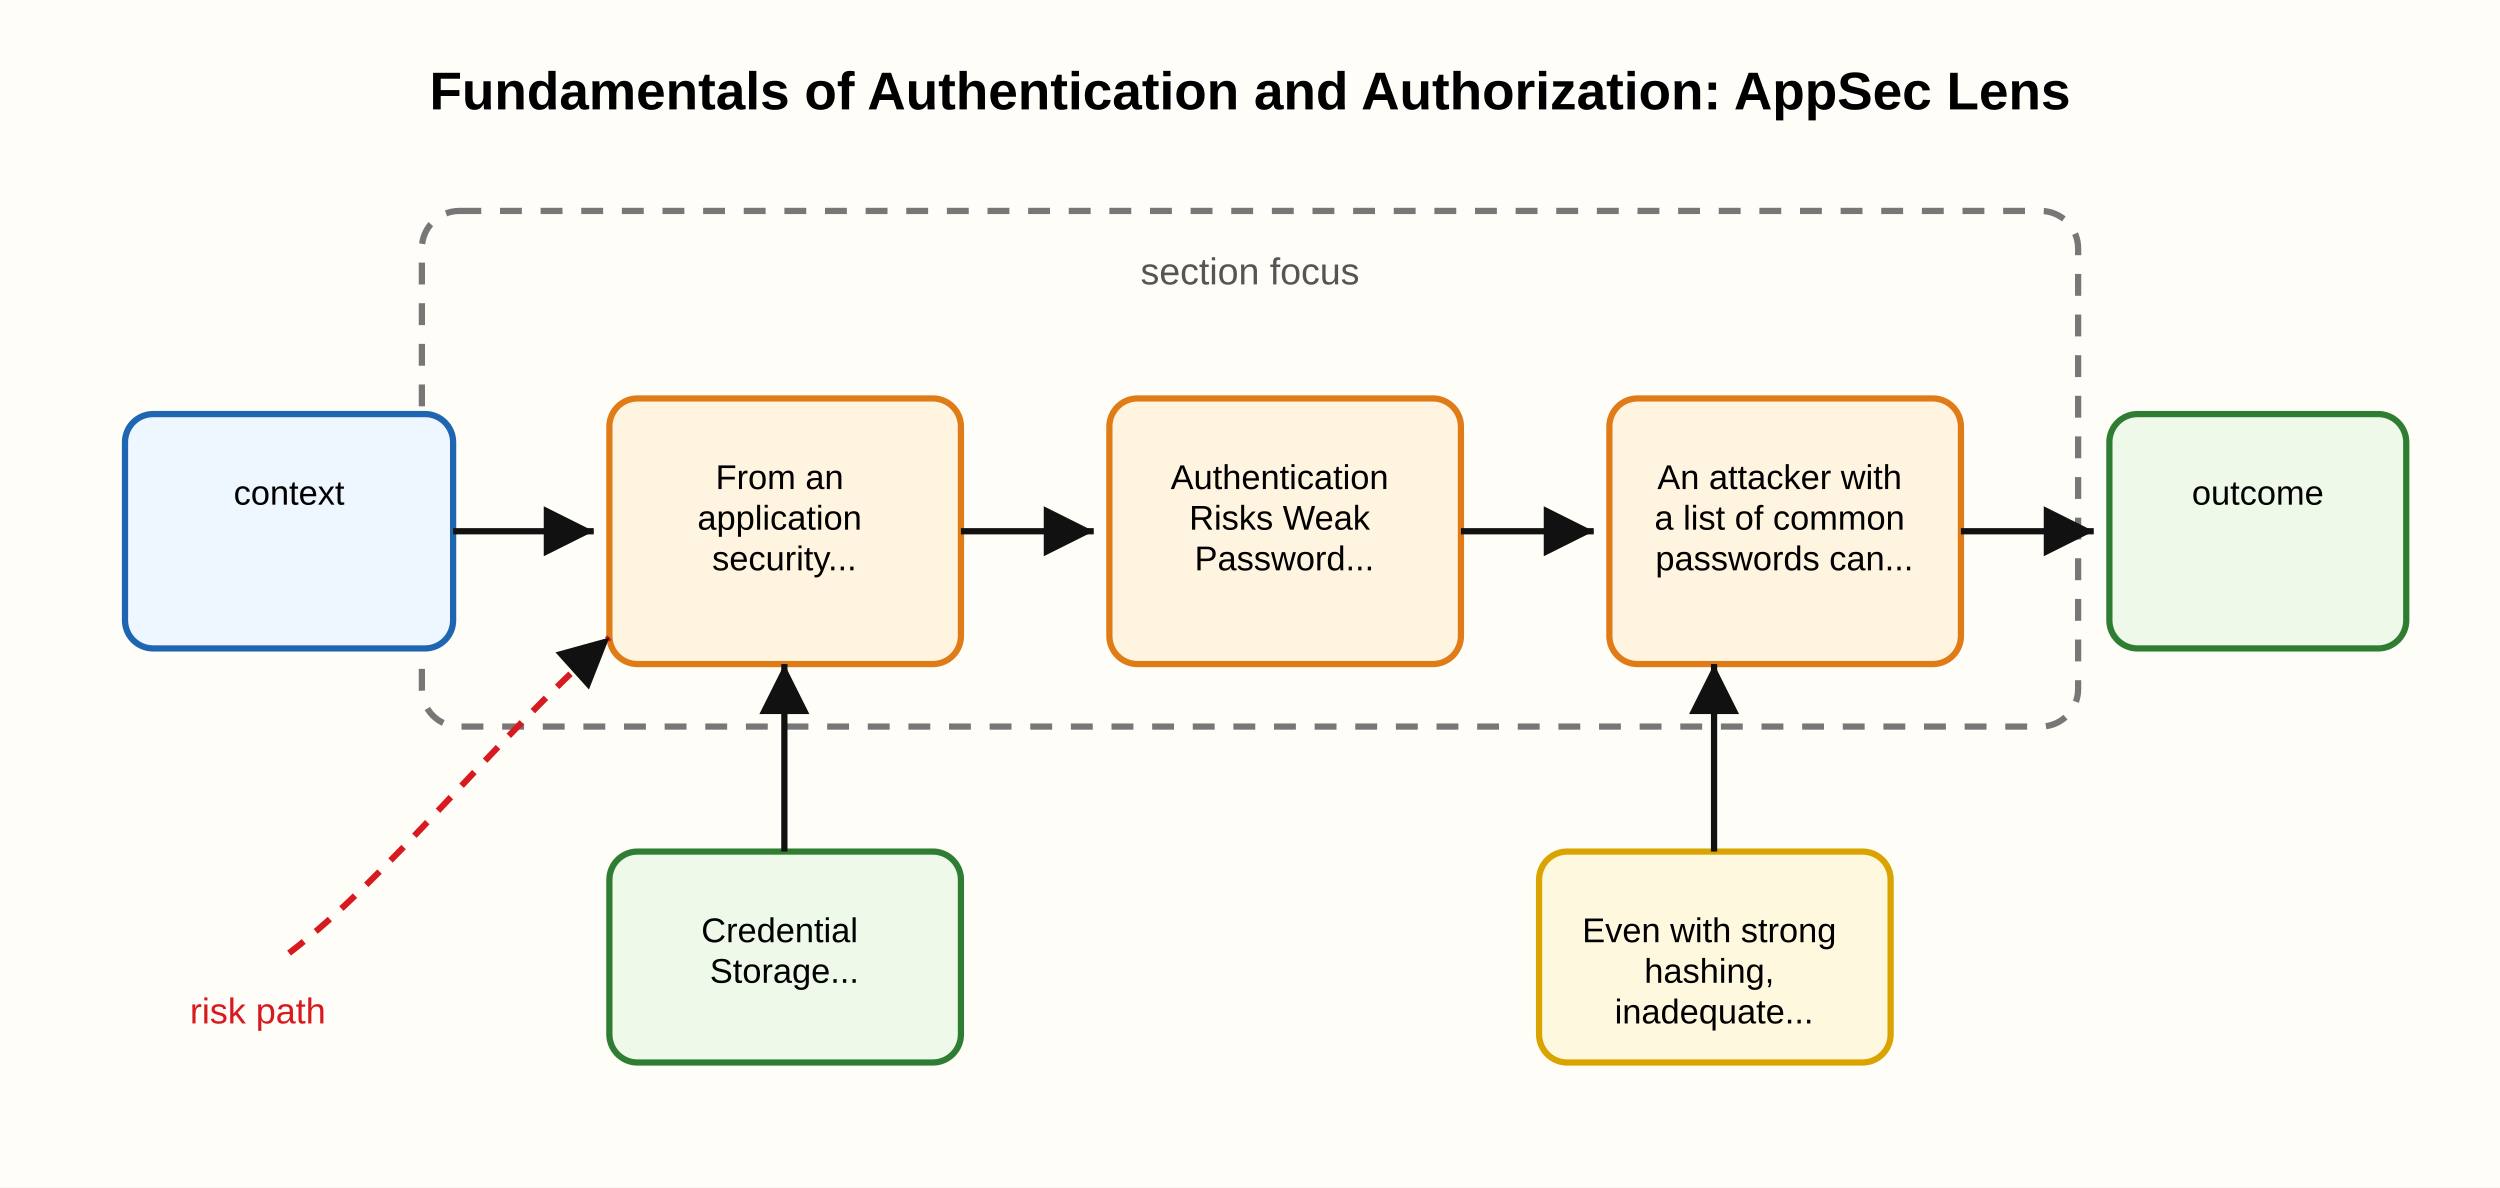
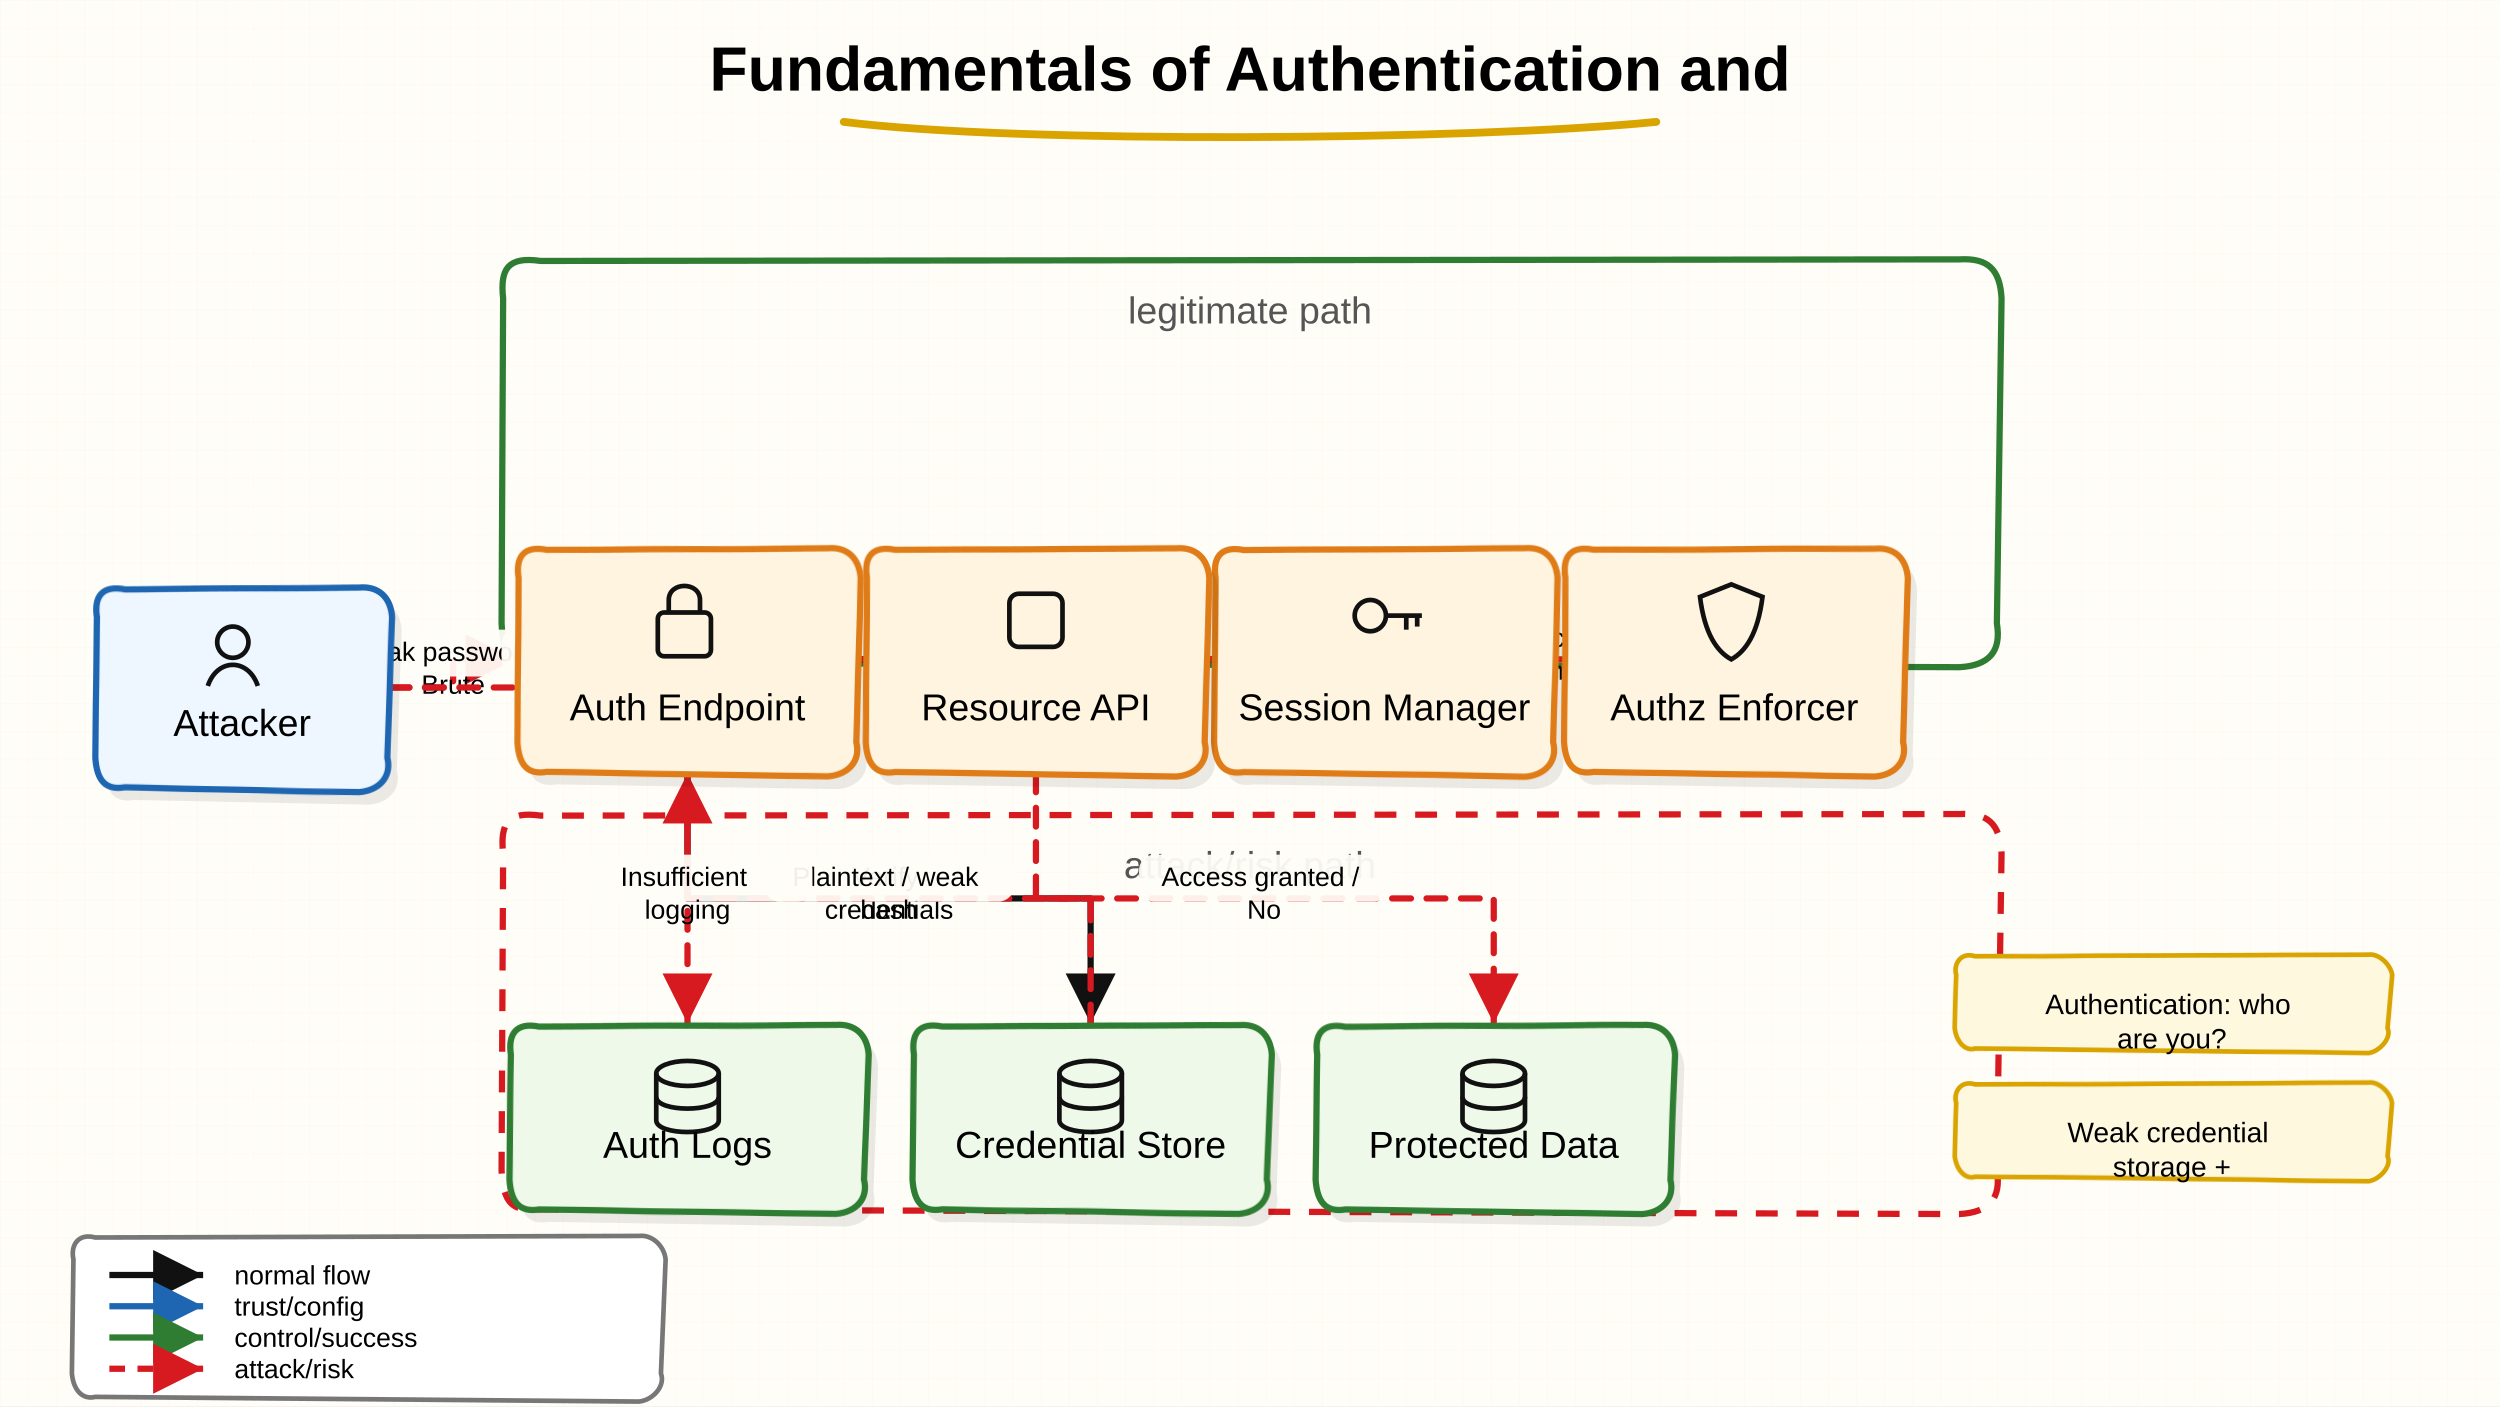
- <svg xmlns="http://www.w3.org/2000/svg" width="1600" height="760" viewBox="0 0 1600 760">
+ <svg xmlns="http://www.w3.org/2000/svg" width="1600" height="900" viewBox="0 0 1600 900">
  <defs>
-     <marker id="arrow" markerWidth="12" markerHeight="12" refX="10" refY="6" orient="auto" markerUnits="strokeWidth">
+     <pattern id="paper" width="18" height="18" patternUnits="userSpaceOnUse">
+       <path d="M 18 0 L 0 0 0 18" fill="none" stroke="#f2ead8" stroke-width="0.8" opacity="0.25" />
+     </pattern>
+     <filter id="roughen">
+       <feTurbulence type="fractalNoise" baseFrequency="0.018" numOctaves="1" result="noise" />
+       <feDisplacementMap in="SourceGraphic" in2="noise" scale="0.85" />
+     </filter>
+     <marker id="arrow-normal" markerWidth="12" markerHeight="12" refX="10" refY="6" orient="auto" markerUnits="strokeWidth">
      <path d="M2,2 L10,6 L2,10 z" fill="#111111" />
    </marker>
+     <marker id="arrow-trust" markerWidth="12" markerHeight="12" refX="10" refY="6" orient="auto" markerUnits="strokeWidth">
+       <path d="M2,2 L10,6 L2,10 z" fill="#1e66b1" />
+     </marker>
+     <marker id="arrow-control" markerWidth="12" markerHeight="12" refX="10" refY="6" orient="auto" markerUnits="strokeWidth">
+       <path d="M2,2 L10,6 L2,10 z" fill="#2e7d32" />
+     </marker>
+     <marker id="arrow-risk" markerWidth="12" markerHeight="12" refX="10" refY="6" orient="auto" markerUnits="strokeWidth">
+       <path d="M2,2 L10,6 L2,10 z" fill="#d71920" />
+     </marker>
  </defs>
-   <rect width="1600" height="760" fill="#fffdf7" />
-   <text x="800" y="70" text-anchor="middle" font-size="34" font-family="Comic Sans MS, Segoe Print, Arial" font-weight="700">Fundamentals of Authentication and Authorization: AppSec Lens</text>
-   <rect x="270" y="135" width="1060" height="330" rx="24" fill="none" stroke="#777777" stroke-width="4" stroke-dasharray="14 12" />
-   <text x="800" y="182" text-anchor="middle" font-size="24" fill="#555555" font-family="Comic Sans MS, Segoe Print, Arial">section focus</text>
-   <rect x="80" y="265" width="210" height="150" rx="18" fill="#eef6ff" stroke="#1e66b1" stroke-width="4" />
-   <text x="185" y="323" text-anchor="middle" font-size="22" font-family="Comic Sans MS, Segoe Print, Arial">
-     <tspan x="185" dy="0">context</tspan>
+   <rect width="1600" height="900" fill="#fffdf7" />
+   <rect width="1600" height="900" fill="url(#paper)" />
+   <text x="800" y="58" text-anchor="middle" font-size="40" font-family="Comic Sans MS, Segoe Print, Arial" font-weight="700">Fundamentals of Authentication and</text>
+   <path d="M540 78 C650 92, 940 90, 1060 78" fill="none" stroke="#d9a300" stroke-width="5" stroke-linecap="round" />
+   <path d="M346,167 C325,164 320,172 322,191 L321,399 C322,420 328,426 346,424 L1254,427 C1273,426 1281,417 1278,399 L1281,191 C1280,172 1272,165 1254,166 Z" fill="none" stroke="#2e7d32" stroke-width="4" />
+   <text x="800" y="207" text-anchor="middle" font-size="24" fill="#555555" font-family="Comic Sans MS, Segoe Print, Arial">legitimate path</text>
+   <path d="M346,522 C325,519 320,527 322,546 L321,749 C322,770 328,776 346,774 L1254,777 C1273,776 1281,767 1278,749 L1281,546 C1280,527 1272,520 1254,521 Z" fill="none" stroke="#d71920" stroke-width="4" stroke-dasharray="14 12" />
+   <text x="800" y="562" text-anchor="middle" font-size="24" fill="#555555" font-family="Comic Sans MS, Segoe Print, Arial">attack/risk path</text>
+   <path d="M250,440 L290,440 L290,422 L330,422" fill="none" stroke="#d71920" stroke-width="4" stroke-dasharray="12 10" marker-end="url(#arrow-risk)" stroke-linecap="round" stroke-linejoin="round" />
+   <rect x="210" y="403" width="160" height="30" rx="10" fill="#fffdf7" opacity="0.94" />
+   <text x="290" y="423" text-anchor="middle" font-size="17" font-family="Comic Sans MS, Segoe Print, Arial">
+     <tspan x="290" dy="0">Weak password /</tspan>
+     <tspan x="290" dy="21">Brute</tspan>
  </text>
-   <line x1="290" y1="340" x2="380" y2="340" stroke="#111111" stroke-width="4" marker-end="url(#arrow)" />
-   <rect x="390" y="255" width="225" height="170" rx="18" fill="#fff4df" stroke="#df7c18" stroke-width="4" />
-   <text x="502" y="313" text-anchor="middle" font-size="22" font-family="Comic Sans MS, Segoe Print, Arial">
-     <tspan x="502" dy="0">From an</tspan>
-     <tspan x="502" dy="26">application</tspan>
-     <tspan x="502" dy="26">security...</tspan>
+   <path d="M440,495 L440,575 L698,575 L698,655" fill="none" stroke="#111111" stroke-width="4" marker-end="url(#arrow-normal)" stroke-linecap="round" stroke-linejoin="round" />
+   <rect x="489" y="547" width="160" height="30" rx="10" fill="#fffdf7" opacity="0.94" />
+   <text x="569" y="567" text-anchor="middle" font-size="17" font-family="Comic Sans MS, Segoe Print, Arial">
+     <tspan x="569" dy="0">Verify</tspan>
+     <tspan x="569" dy="21">credentials</tspan>
  </text>
-   <line x1="615" y1="340" x2="700" y2="340" stroke="#111111" stroke-width="4" marker-end="url(#arrow)" />
-   <rect x="710" y="255" width="225" height="170" rx="18" fill="#fff4df" stroke="#df7c18" stroke-width="4" />
-   <text x="822" y="313" text-anchor="middle" font-size="22" font-family="Comic Sans MS, Segoe Print, Arial">
-     <tspan x="822" dy="0">Authentication</tspan>
-     <tspan x="822" dy="26">Risks Weak</tspan>
-     <tspan x="822" dy="26">Password...</tspan>
+   <path d="M698,655 L698,575 L440,575 L440,495" fill="none" stroke="#d71920" stroke-width="4" stroke-dasharray="12 10" marker-end="url(#arrow-risk)" stroke-linecap="round" stroke-linejoin="round" />
+   <rect x="489" y="547" width="160" height="30" rx="10" fill="#fffdf7" opacity="0.94" />
+   <text x="569" y="567" text-anchor="middle" font-size="17" font-family="Comic Sans MS, Segoe Print, Arial">
+     <tspan x="569" dy="0">Plaintext / weak</tspan>
+     <tspan x="569" dy="21">hash</tspan>
  </text>
-   <line x1="935" y1="340" x2="1020" y2="340" stroke="#111111" stroke-width="4" marker-end="url(#arrow)" />
-   <rect x="1030" y="255" width="225" height="170" rx="18" fill="#fff4df" stroke="#df7c18" stroke-width="4" />
-   <text x="1142" y="313" text-anchor="middle" font-size="22" font-family="Comic Sans MS, Segoe Print, Arial">
-     <tspan x="1142" dy="0">An attacker with</tspan>
-     <tspan x="1142" dy="26">a list of common</tspan>
-     <tspan x="1142" dy="26">passwords can...</tspan>
+   <path d="M550,422 L663,422 L663,422 L776,422" fill="none" stroke="#111111" stroke-width="4" marker-end="url(#arrow-normal)" stroke-linecap="round" stroke-linejoin="round" />
+   <rect x="583" y="394" width="160" height="30" rx="10" fill="#fffdf7" opacity="0.94" />
+   <text x="663" y="414" text-anchor="middle" font-size="17" font-family="Comic Sans MS, Segoe Print, Arial">
+     <tspan x="663" dy="0">Create session</tspan>
  </text>
-   <line x1="1255" y1="340" x2="1340" y2="340" stroke="#111111" stroke-width="4" marker-end="url(#arrow)" />
-   <rect x="1350" y="265" width="190" height="150" rx="18" fill="#eef9ea" stroke="#2e7d32" stroke-width="4" />
-   <text x="1445" y="323" text-anchor="middle" font-size="22" font-family="Comic Sans MS, Segoe Print, Arial">
-     <tspan x="1445" dy="0">outcome</tspan>
+   <path d="M996,422 L998,422 L998,422 L1000,422" fill="none" stroke="#d71920" stroke-width="4" stroke-dasharray="12 10" marker-end="url(#arrow-risk)" stroke-linecap="round" stroke-linejoin="round" />
+   <rect x="918" y="394" width="160" height="30" rx="10" fill="#fffdf7" opacity="0.94" />
+   <text x="998" y="414" text-anchor="middle" font-size="17" font-family="Comic Sans MS, Segoe Print, Arial">
+     <tspan x="998" dy="0">Predictable</tspan>
+     <tspan x="998" dy="21">token / No</tspan>
  </text>
-   <rect x="390" y="545" width="225" height="135" rx="18" fill="#eef9ea" stroke="#2e7d32" stroke-width="4" />
-   <text x="502" y="603" text-anchor="middle" font-size="22" font-family="Comic Sans MS, Segoe Print, Arial">
-     <tspan x="502" dy="0">Credential</tspan>
-     <tspan x="502" dy="26">Storage...</tspan>
+   <path d="M250,440 L401,440 L401,422 L553,422" fill="none" stroke="#d71920" stroke-width="4" stroke-dasharray="12 10" marker-end="url(#arrow-risk)" stroke-linecap="round" stroke-linejoin="round" />
+   <rect x="321" y="402" width="160" height="30" rx="10" fill="#fffdf7" opacity="0.94" />
+   <text x="401" y="422" text-anchor="middle" font-size="17" font-family="Comic Sans MS, Segoe Print, Arial">
+     <tspan x="401" dy="0">Direct object</tspan>
+     <tspan x="401" dy="21">reference /</tspan>
  </text>
-   <line x1="502" y1="545" x2="502" y2="425" stroke="#111111" stroke-width="4" marker-end="url(#arrow)" />
-   <rect x="985" y="545" width="225" height="135" rx="18" fill="#fef8df" stroke="#d9a300" stroke-width="4" />
-   <text x="1097" y="603" text-anchor="middle" font-size="22" font-family="Comic Sans MS, Segoe Print, Arial">
-     <tspan x="1097" dy="0">Even with strong</tspan>
-     <tspan x="1097" dy="26">hashing,</tspan>
-     <tspan x="1097" dy="26">inadequate...</tspan>
+   <path d="M1000,422 L886,422 L886,422 L773,422" fill="none" stroke="#d71920" stroke-width="4" stroke-dasharray="12 10" marker-end="url(#arrow-risk)" stroke-linecap="round" stroke-linejoin="round" />
+   <rect x="806" y="394" width="160" height="30" rx="10" fill="#fffdf7" opacity="0.94" />
+   <text x="886" y="414" text-anchor="middle" font-size="17" font-family="Comic Sans MS, Segoe Print, Arial">
+     <tspan x="886" dy="0">Client-side only</tspan>
+     <tspan x="886" dy="21">/ Flawed</tspan>
  </text>
-   <line x1="1097" y1="545" x2="1097" y2="425" stroke="#111111" stroke-width="4" marker-end="url(#arrow)" />
-   <path d="M185 610 C250 560, 310 480, 390 408" fill="none" stroke="#d71920" stroke-width="4" stroke-dasharray="12 10" marker-end="url(#arrow)" />
-   <text x="165" y="655" text-anchor="middle" font-size="23" fill="#d71920" font-family="Comic Sans MS, Segoe Print, Arial">risk path</text>
+   <path d="M663,495 L663,575 L956,575 L956,655" fill="none" stroke="#d71920" stroke-width="4" stroke-dasharray="12 10" marker-end="url(#arrow-risk)" stroke-linecap="round" stroke-linejoin="round" />
+   <rect x="729" y="547" width="160" height="30" rx="10" fill="#fffdf7" opacity="0.94" />
+   <text x="809" y="567" text-anchor="middle" font-size="17" font-family="Comic Sans MS, Segoe Print, Arial">
+     <tspan x="809" dy="0">Access granted /</tspan>
+     <tspan x="809" dy="21">No</tspan>
+   </text>
+   <path d="M440,495 L440,575 L440,575 L440,655" fill="none" stroke="#d71920" stroke-width="4" stroke-dasharray="12 10" marker-end="url(#arrow-risk)" stroke-linecap="round" stroke-linejoin="round" />
+   <rect x="360" y="547" width="160" height="30" rx="10" fill="#fffdf7" opacity="0.94" />
+   <text x="440" y="567" text-anchor="middle" font-size="17" font-family="Comic Sans MS, Segoe Print, Arial">
+     <tspan x="440" dy="0">Insufficient</tspan>
+     <tspan x="440" dy="21">logging</tspan>
+   </text>
+   <path d="M86,385 C71,382 66,390 68,403 L67,493 C68,508 74,514 86,512 L236,515 C249,514 257,505 254,493 L257,403 C256,390 248,383 236,384 Z" fill="#000000" opacity="0.08" />
+   <path d="M80,377 C65,374 60,382 62,395 L61,485 C62,500 68,506 80,504 L230,507 C243,506 251,497 248,485 L251,395 C250,382 242,375 230,376 Z" fill="#eef6ff" stroke="#1e66b1" stroke-width="4" filter="url(#roughen)" />
+   <circle cx="149" cy="411" r="10" fill="none" stroke="#111111" stroke-width="3" />
+   <path d="M133,439 C139,421 159,421 165,439" fill="none" stroke="#111111" stroke-width="3" />
+   <text x="155" y="471" text-anchor="middle" font-size="24" font-family="Comic Sans MS, Segoe Print, Arial">
+     <tspan x="155" dy="0">Attacker</tspan>
+   </text>
+   <path d="M356,360 C341,357 336,365 338,378 L337,483 C338,498 344,504 356,502 L536,505 C549,504 557,495 554,483 L557,378 C556,365 548,358 536,359 Z" fill="#000000" opacity="0.08" />
+   <path d="M350,352 C335,349 330,357 332,370 L331,475 C332,490 338,496 350,494 L530,497 C543,496 551,487 548,475 L551,370 C550,357 542,350 530,351 Z" fill="#fff4df" stroke="#df7c18" stroke-width="4" filter="url(#roughen)" />
+   <rect x="421" y="392" width="34" height="28" rx="4" fill="none" stroke="#111111" stroke-width="3" />
+   <path d="M428,392 v-8 C428,372 448,372 448,384 v8" fill="none" stroke="#111111" stroke-width="3" />
+   <text x="440" y="461" text-anchor="middle" font-size="24" font-family="Comic Sans MS, Segoe Print, Arial">
+     <tspan x="440" dy="0">Auth Endpoint</tspan>
+   </text>
+   <path d="M802,360 C787,357 782,365 784,378 L783,483 C784,498 790,504 802,502 L982,505 C995,504 1003,495 1000,483 L1003,378 C1002,365 994,358 982,359 Z" fill="#000000" opacity="0.08" />
+   <path d="M796,352 C781,349 776,357 778,370 L777,475 C778,490 784,496 796,494 L976,497 C989,496 997,487 994,475 L997,370 C996,357 988,350 976,351 Z" fill="#fff4df" stroke="#df7c18" stroke-width="4" filter="url(#roughen)" />
+   <circle cx="877" cy="394" r="10" fill="none" stroke="#111111" stroke-width="3" />
+   <path d="M887,394 H910 M900,394 v9 M907,394 v7" stroke="#111111" stroke-width="3" />
+   <text x="886" y="461" text-anchor="middle" font-size="24" font-family="Comic Sans MS, Segoe Print, Arial">
+     <tspan x="886" dy="0">Session Manager</tspan>
+   </text>
+   <path d="M1026,360 C1011,357 1006,365 1008,378 L1007,483 C1008,498 1014,504 1026,502 L1206,505 C1219,504 1227,495 1224,483 L1227,378 C1226,365 1218,358 1206,359 Z" fill="#000000" opacity="0.08" />
+   <path d="M1020,352 C1005,349 1000,357 1002,370 L1001,475 C1002,490 1008,496 1020,494 L1200,497 C1213,496 1221,487 1218,475 L1221,370 C1220,357 1212,350 1200,351 Z" fill="#fff4df" stroke="#df7c18" stroke-width="4" filter="url(#roughen)" />
+   <path d="M1108,374 L1128,382 C1125,406 1117,417 1108,422 C1099,417 1091,406 1088,382 Z" fill="none" stroke="#111111" stroke-width="3" />
+   <text x="1110" y="461" text-anchor="middle" font-size="24" font-family="Comic Sans MS, Segoe Print, Arial">
+     <tspan x="1110" dy="0">Authz Enforcer</tspan>
+   </text>
+   <path d="M609,665 C594,662 589,670 591,683 L590,763 C591,778 597,784 609,782 L799,785 C812,784 820,775 817,763 L820,683 C819,670 811,663 799,664 Z" fill="#000000" opacity="0.08" />
+   <path d="M603,657 C588,654 583,662 585,675 L584,755 C585,770 591,776 603,774 L793,777 C806,776 814,767 811,755 L814,675 C813,662 805,655 793,656 Z" fill="#eef9ea" stroke="#2e7d32" stroke-width="4" filter="url(#roughen)" />
+   <ellipse cx="698" cy="687" rx="20" ry="8" fill="none" stroke="#111111" stroke-width="3" />
+   <path d="M678,687 v30 C678,727 718,727 718,717 v-30" fill="none" stroke="#111111" stroke-width="3" />
+   <path d="M678,702 C678,712 718,712 718,702" fill="none" stroke="#111111" stroke-width="3" />
+   <text x="698" y="741" text-anchor="middle" font-size="24" font-family="Comic Sans MS, Segoe Print, Arial">
+     <tspan x="698" dy="0">Credential Store</tspan>
+   </text>
+   <path d="M579,360 C564,357 559,365 561,378 L560,483 C561,498 567,504 579,502 L759,505 C772,504 780,495 777,483 L780,378 C779,365 771,358 759,359 Z" fill="#000000" opacity="0.08" />
+   <path d="M573,352 C558,349 553,357 555,370 L554,475 C555,490 561,496 573,494 L753,497 C766,496 774,487 771,475 L774,370 C773,357 765,350 753,351 Z" fill="#fff4df" stroke="#df7c18" stroke-width="4" filter="url(#roughen)" />
+   <rect x="646" y="380" width="34" height="34" rx="6" fill="none" stroke="#111111" stroke-width="3" />
+   <text x="663" y="461" text-anchor="middle" font-size="24" font-family="Comic Sans MS, Segoe Print, Arial">
+     <tspan x="663" dy="0">Resource API</tspan>
+   </text>
+   <path d="M351,665 C336,662 331,670 333,683 L332,763 C333,778 339,784 351,782 L541,785 C554,784 562,775 559,763 L562,683 C561,670 553,663 541,664 Z" fill="#000000" opacity="0.08" />
+   <path d="M345,657 C330,654 325,662 327,675 L326,755 C327,770 333,776 345,774 L535,777 C548,776 556,767 553,755 L556,675 C555,662 547,655 535,656 Z" fill="#eef9ea" stroke="#2e7d32" stroke-width="4" filter="url(#roughen)" />
+   <ellipse cx="440" cy="687" rx="20" ry="8" fill="none" stroke="#111111" stroke-width="3" />
+   <path d="M420,687 v30 C420,727 460,727 460,717 v-30" fill="none" stroke="#111111" stroke-width="3" />
+   <path d="M420,702 C420,712 460,712 460,702" fill="none" stroke="#111111" stroke-width="3" />
+   <text x="440" y="741" text-anchor="middle" font-size="24" font-family="Comic Sans MS, Segoe Print, Arial">
+     <tspan x="440" dy="0">Auth Logs</tspan>
+   </text>
+   <path d="M867,665 C852,662 847,670 849,683 L848,763 C849,778 855,784 867,782 L1057,785 C1070,784 1078,775 1075,763 L1078,683 C1077,670 1069,663 1057,664 Z" fill="#000000" opacity="0.08" />
+   <path d="M861,657 C846,654 841,662 843,675 L842,755 C843,770 849,776 861,774 L1051,777 C1064,776 1072,767 1069,755 L1072,675 C1071,662 1063,655 1051,656 Z" fill="#eef9ea" stroke="#2e7d32" stroke-width="4" filter="url(#roughen)" />
+   <ellipse cx="956" cy="687" rx="20" ry="8" fill="none" stroke="#111111" stroke-width="3" />
+   <path d="M936,687 v30 C936,727 976,727 976,717 v-30" fill="none" stroke="#111111" stroke-width="3" />
+   <path d="M936,702 C936,712 976,712 976,702" fill="none" stroke="#111111" stroke-width="3" />
+   <text x="956" y="741" text-anchor="middle" font-size="24" font-family="Comic Sans MS, Segoe Print, Arial">
+     <tspan x="956" dy="0">Protected Data</tspan>
+   </text>
+   <path d="M1264,612 C1255,609 1250,617 1252,624 L1251,658 C1252,667 1258,673 1264,671 L1516,674 C1523,673 1531,664 1528,658 L1531,624 C1530,617 1522,610 1516,611 Z" fill="#fef8df" stroke="#d9a300" stroke-width="3" filter="url(#roughen)" />
+   <text x="1390" y="649" text-anchor="middle" font-size="18" font-family="Comic Sans MS, Segoe Print, Arial">
+     <tspan x="1390" dy="0">Authentication: who</tspan>
+     <tspan x="1390" dy="22">are you?</tspan>
+   </text>
+   <path d="M1264,694 C1255,691 1250,699 1252,706 L1251,740 C1252,749 1258,755 1264,753 L1516,756 C1523,755 1531,746 1528,740 L1531,706 C1530,699 1522,692 1516,693 Z" fill="#fef8df" stroke="#d9a300" stroke-width="3" filter="url(#roughen)" />
+   <text x="1390" y="731" text-anchor="middle" font-size="18" font-family="Comic Sans MS, Segoe Print, Arial">
+     <tspan x="1390" dy="0">Weak credential</tspan>
+     <tspan x="1390" dy="22">storage +</tspan>
+   </text>
+   <path d="M61,792 C50,789 45,797 47,806 L46,879 C47,890 53,896 61,894 L409,897 C418,896 426,887 423,879 L426,806 C425,797 417,790 409,791 Z" fill="#ffffff" stroke="#777777" stroke-width="3" />
+   <line x1="70" y1="816" x2="130" y2="816" stroke="#111111" stroke-width="4" marker-end="url(#arrow-normal)" />
+   <text x="150" y="822" font-size="17" font-family="Comic Sans MS, Segoe Print, Arial">normal flow</text>
+   <line x1="70" y1="836" x2="130" y2="836" stroke="#1e66b1" stroke-width="4" marker-end="url(#arrow-trust)" />
+   <text x="150" y="842" font-size="17" font-family="Comic Sans MS, Segoe Print, Arial">trust/config</text>
+   <line x1="70" y1="856" x2="130" y2="856" stroke="#2e7d32" stroke-width="4" marker-end="url(#arrow-control)" />
+   <text x="150" y="862" font-size="17" font-family="Comic Sans MS, Segoe Print, Arial">control/success</text>
+   <line x1="70" y1="876" x2="130" y2="876" stroke="#d71920" stroke-width="4" stroke-dasharray="10 8" marker-end="url(#arrow-risk)" />
+   <text x="150" y="882" font-size="17" font-family="Comic Sans MS, Segoe Print, Arial">attack/risk</text>
</svg>
